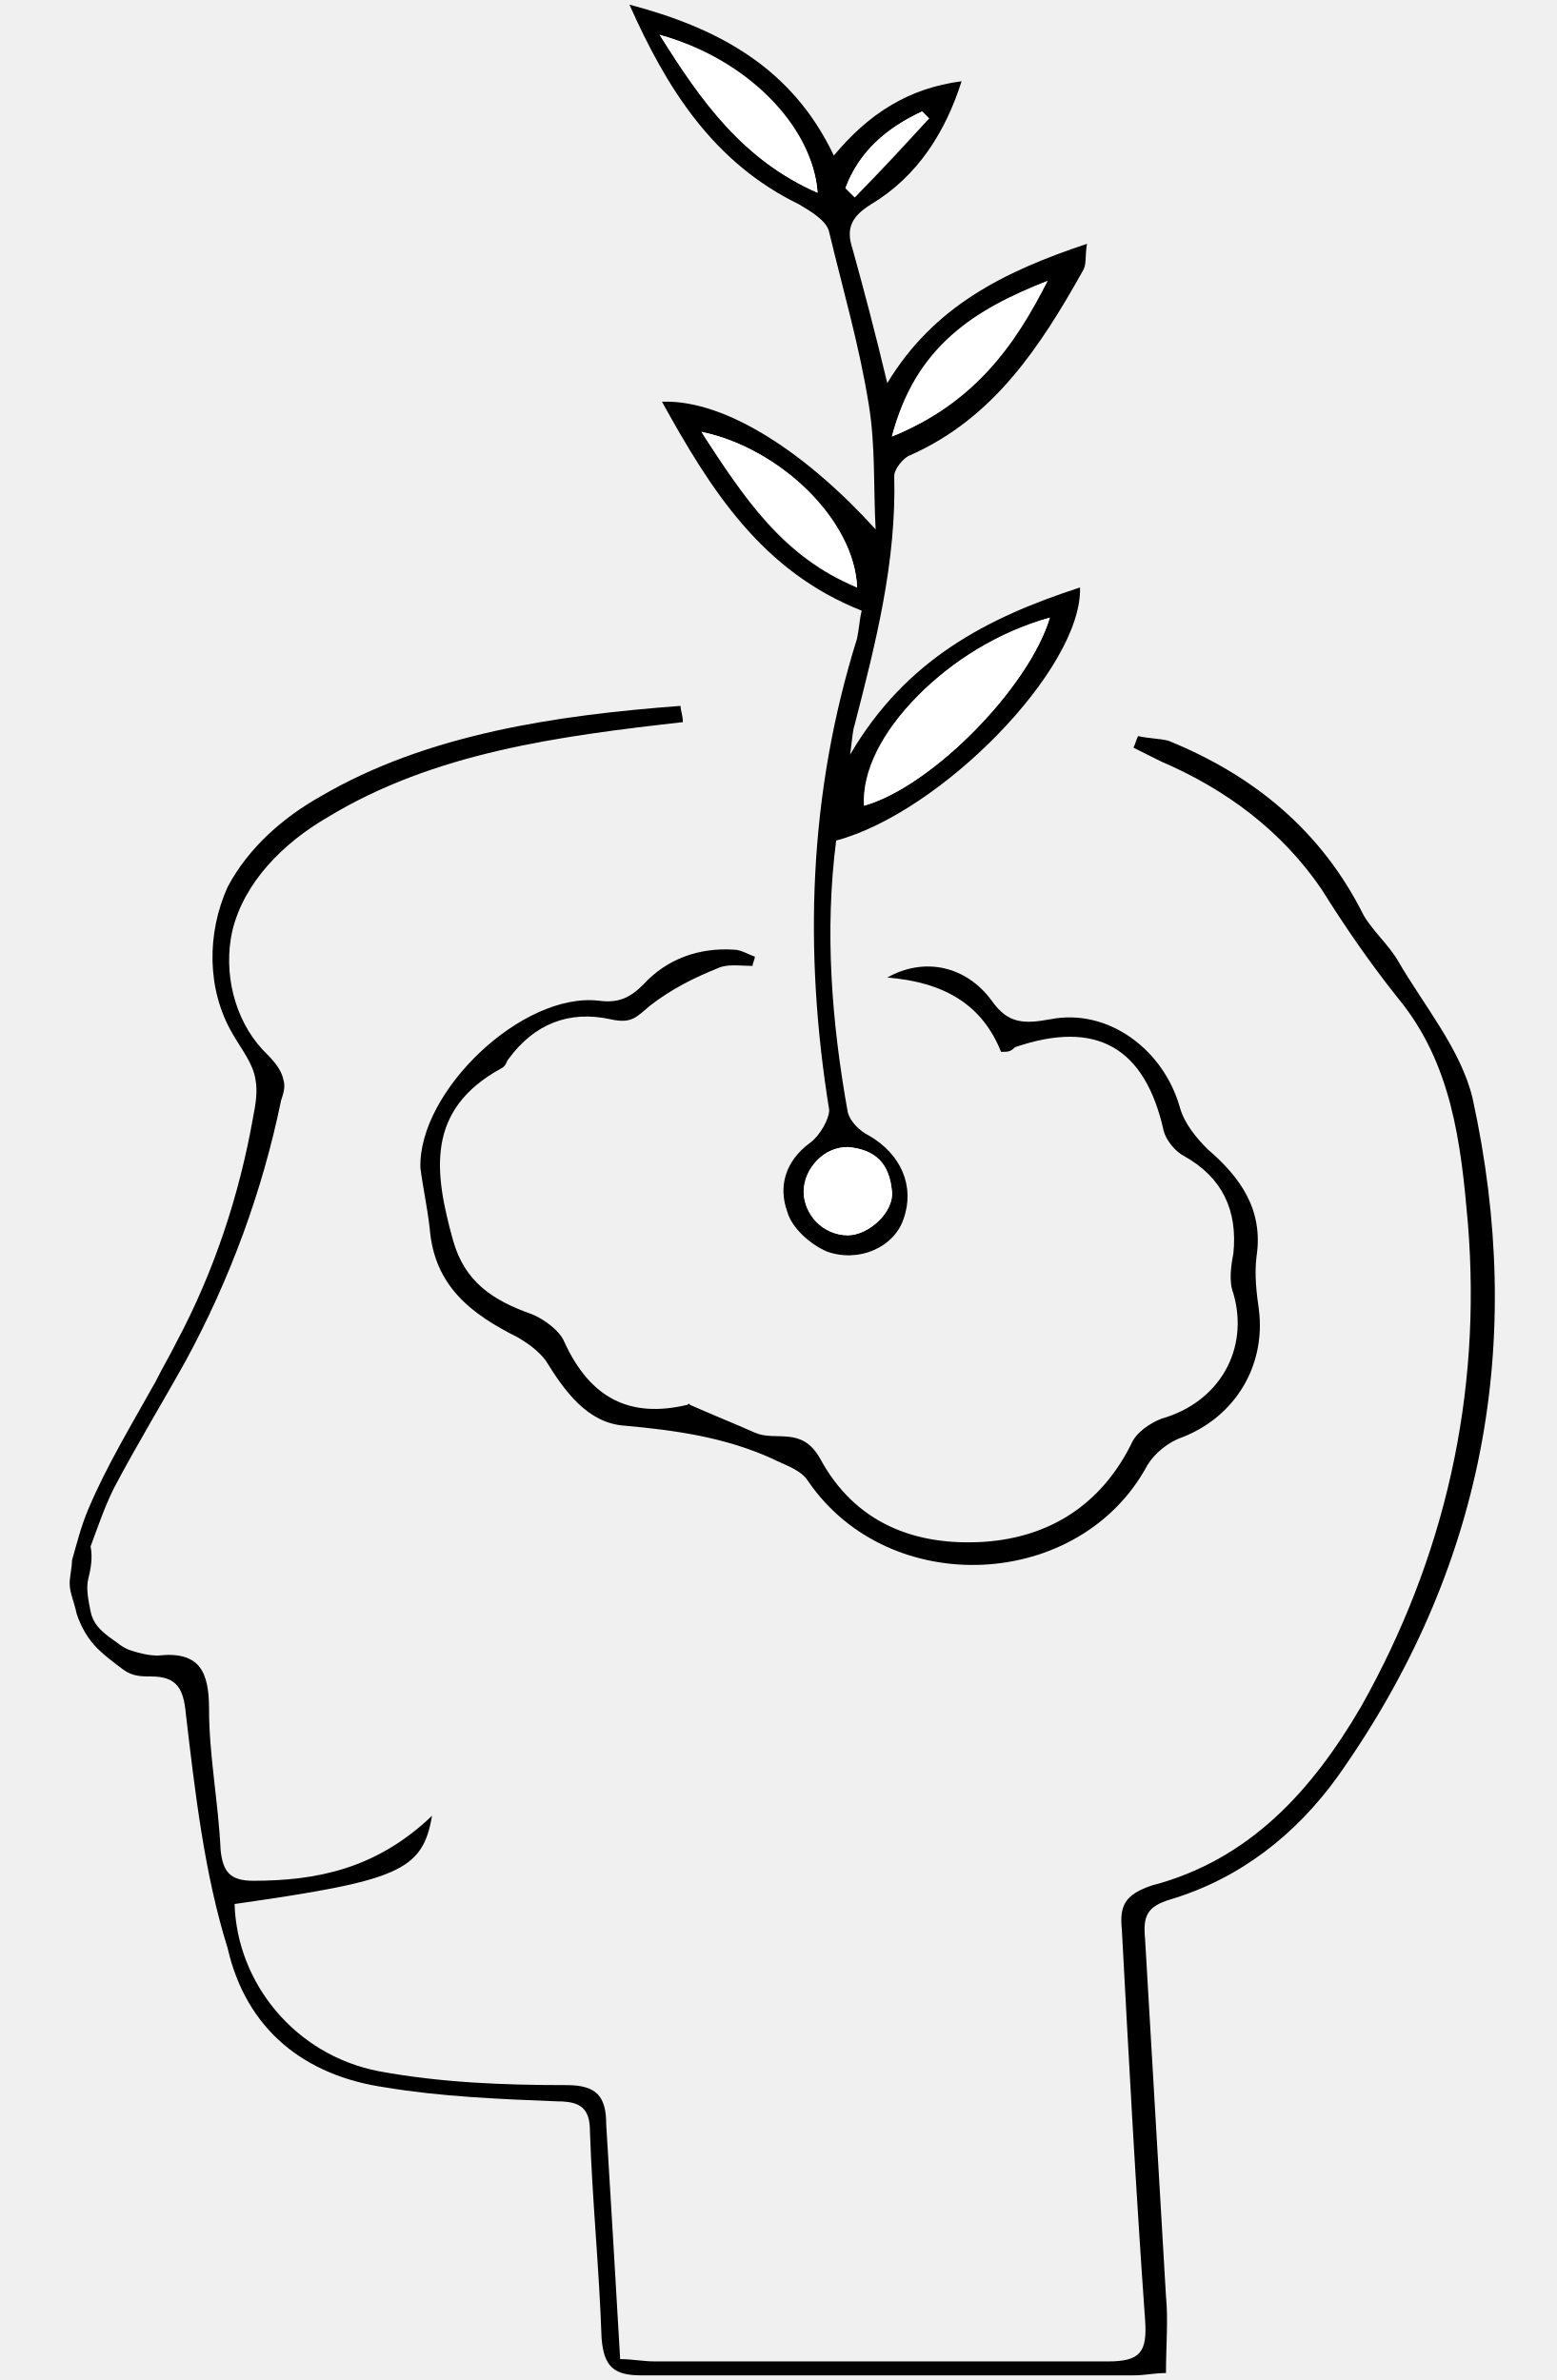
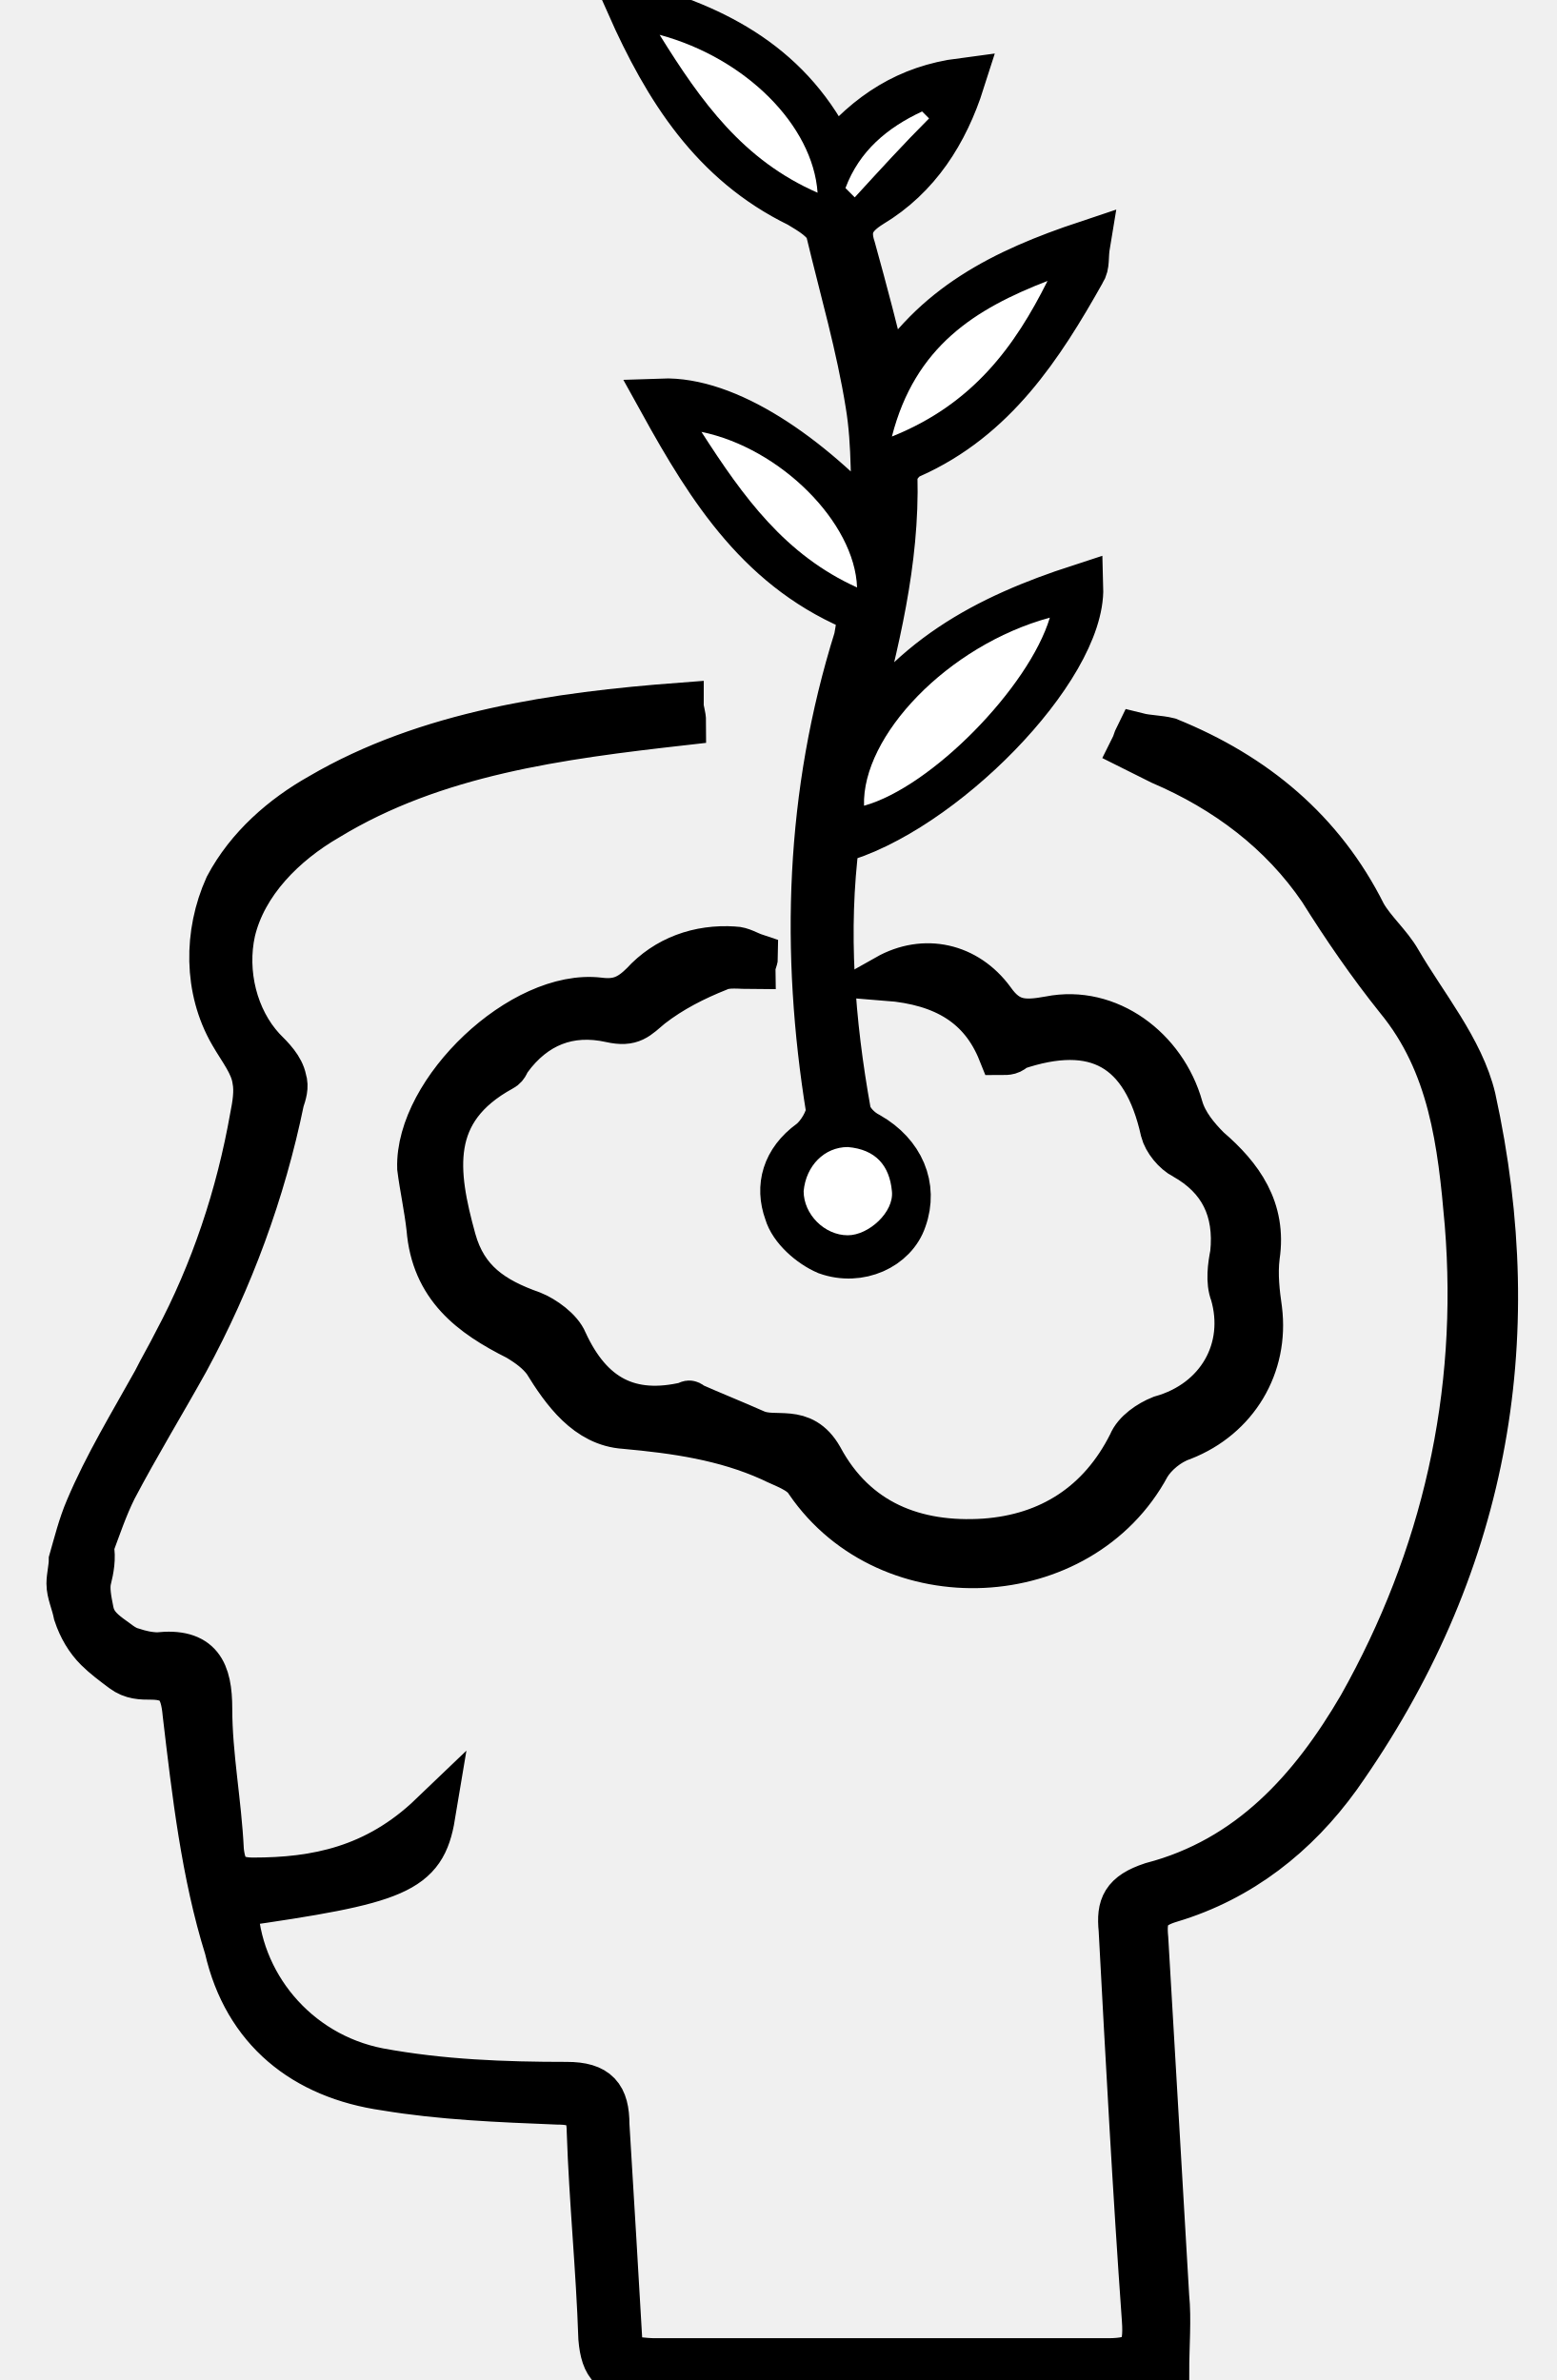
<svg xmlns="http://www.w3.org/2000/svg" version="1.1" id="Layer_1" x="0px" y="0px" viewBox="0 0 67 102.5" style="enable-background:new 0 0 67 102.5;" xml:space="preserve">
  <style type="text/css">
- 	.st0{fill:#FFFFFF;}
+ 	.st0{stroke:#000000;stroke-width:2;stroke-miterlimit:10;}
+ 	.st1{fill:#FFFFFF;}
</style>
-   <g>
-     <path d="M18.6,78.2c-0.4,2.4-1.5,2.8-8.5,3.8c0.1,3.4,2.6,6.5,6.2,7.2c2.7,0.5,5.4,0.6,8.1,0.6c1.3,0,1.7,0.5,1.7,1.7   c0.2,3.3,0.4,6.6,0.6,10.1c0.5,0,1,0.1,1.5,0.1c6.5,0,13,0,19.5,0c1.4,0,1.7-0.4,1.6-1.8c-0.4-5.6-0.7-11.2-1-16.8   c-0.1-1,0.1-1.5,1.3-1.9c4.2-1.1,6.9-4.1,9-7.7c3.6-6.4,5.2-13.4,4.6-20.8c-0.3-3.5-0.7-6.9-3-9.7c-1.2-1.5-2.3-3.1-3.3-4.7   c-1.7-2.5-4.1-4.3-6.9-5.5c-0.4-0.2-0.8-0.4-1.2-0.6c0.1-0.2,0.1-0.3,0.2-0.5c0.4,0.1,0.9,0.1,1.3,0.2c3.7,1.5,6.6,3.9,8.4,7.5   c0.4,0.7,1.1,1.3,1.5,2c1.1,1.9,2.7,3.8,3.2,5.9c2.3,10.5,0.5,20.3-5.8,29.2c-1.8,2.5-4.2,4.4-7.2,5.3c-1,0.3-1.2,0.7-1.1,1.7   c0.3,5.1,0.6,10.3,0.9,15.4c0.1,1,0,2.1,0,3.3c-0.5,0-0.9,0.1-1.4,0.1c-7.1,0-14.2,0-21.2,0c-1.2,0-1.6-0.4-1.7-1.6   c-0.1-3-0.4-5.9-0.5-8.9c0-1-0.4-1.3-1.4-1.3c-2.5-0.1-5-0.2-7.4-0.6c-3.5-0.5-6-2.5-6.8-6C8.8,80.7,8.4,77.2,8,73.8   c-0.1-1.1-0.4-1.6-1.5-1.6c-0.4,0-0.8,0-1.2-0.3c-0.4-0.3-0.8-0.6-1.1-0.9c-0.4-0.4-0.7-0.9-0.9-1.5C3.2,69,3,68.6,3,68.2   c0-0.3,0.1-0.7,0.1-1c0.2-0.7,0.4-1.5,0.7-2.2c0.8-1.9,1.9-3.7,2.9-5.5c0.3-0.6,0.6-1.1,0.9-1.7c1.6-3,2.7-6.3,3.3-9.7   c0.1-0.5,0.2-1.1,0.1-1.6c-0.1-0.7-0.6-1.3-1-2c-1.1-1.9-1.1-4.3-0.2-6.3c0.9-1.7,2.4-3,4-3.9c4.6-2.7,10.2-3.5,15.5-3.9   c0,0.2,0.1,0.4,0.1,0.7c-5.3,0.6-10.7,1.3-15.3,4.1c-1.9,1.1-3.6,2.8-4.1,4.9c-0.4,1.8,0.1,3.8,1.3,5.1c0.4,0.4,0.8,0.8,0.9,1.3   c0.1,0.3,0,0.6-0.1,0.9c-0.8,3.9-2.2,7.7-4.1,11.2c-1,1.8-2.1,3.6-3.1,5.5c-0.4,0.8-0.7,1.7-1,2.5C4,67.1,3.9,67.6,3.8,68   c-0.1,0.4,0,0.9,0.1,1.4c0.1,0.5,0.4,0.8,0.8,1.1C5,70.7,5.3,71,5.7,71.1c0.3,0.1,0.7,0.2,1.1,0.2c1.8-0.2,2.2,0.7,2.2,2.3   c0,2,0.4,4,0.5,6.1c0.1,0.9,0.4,1.3,1.4,1.3C13.6,81,16.2,80.5,18.6,78.2z" />
-     <path d="M37.1,26.3c-4.3-1.7-6.5-5.2-8.6-9c2.8-0.1,6.3,2.3,9.2,5.5c-0.1-1.8,0-3.6-0.3-5.4c-0.4-2.5-1.1-4.9-1.7-7.4   c-0.1-0.5-0.8-0.9-1.3-1.2c-3.7-1.8-5.7-5-7.3-8.6c3.8,1,7,2.7,8.8,6.5c1.5-1.8,3.2-2.9,5.5-3.2c-0.7,2.2-1.9,4.1-3.9,5.3   c-0.8,0.5-1.1,1-0.8,1.9c0.5,1.8,1,3.7,1.5,5.8c2-3.3,5-4.8,8.6-6c-0.1,0.6,0,0.9-0.2,1.2c-1.8,3.2-3.8,6.3-7.4,7.9   c-0.3,0.1-0.7,0.6-0.7,0.9c0.1,3.7-0.8,7.2-1.7,10.7c-0.1,0.3-0.1,0.6-0.2,1.3c2.4-4.1,5.9-5.9,9.9-7.2c0.1,3.5-6,9.7-10.5,10.9   c-0.5,3.9-0.2,7.8,0.5,11.7c0.1,0.4,0.5,0.8,0.9,1c1.4,0.8,2,2.2,1.5,3.6c-0.4,1.2-1.9,1.9-3.3,1.4c-0.7-0.3-1.5-1-1.7-1.7   c-0.4-1.1-0.1-2.2,1-3c0.4-0.3,0.8-1,0.8-1.4c-1.1-6.8-0.9-13.6,1.2-20.3C37,27,37,26.7,37.1,26.3z M37.2,34.7c3-0.9,7.1-5.1,8-8.1   C40.8,27.9,37,31.7,37.2,34.7z M35.2,8.3c-0.2-2.8-3.1-5.7-6.8-6.8C30.2,4.3,32,6.9,35.2,8.3z M38.4,18.8c3.4-1.4,5.2-3.9,6.7-6.7   C42.1,13.3,39.5,14.9,38.4,18.8z M30.2,18.6c1.8,2.8,3.5,5.4,6.7,6.7C36.8,22.4,33.6,19.3,30.2,18.6z M36.5,49.4   c-1,0-1.9,0.9-1.9,1.9c0,1,0.8,1.9,1.9,1.9c0.9,0,2-1,1.9-1.9C38.3,50.1,37.7,49.5,36.5,49.4z M36.4,8.1c0.1,0.1,0.3,0.3,0.4,0.4   C37.9,7.4,39,6.2,40,5.1c-0.1-0.1-0.2-0.2-0.3-0.3C38.2,5.5,37,6.5,36.4,8.1z" />
-     <path d="M43.1,45.3c-0.8-2-2.4-3-4.9-3.2c1.6-0.9,3.4-0.5,4.5,1c0.7,1,1.4,1,2.5,0.8c2.5-0.5,4.9,1.3,5.6,3.8   c0.2,0.7,0.7,1.3,1.2,1.8c1.4,1.2,2.4,2.6,2.1,4.6c-0.1,0.8,0,1.6,0.1,2.3c0.3,2.4-1,4.6-3.3,5.5c-0.6,0.2-1.2,0.7-1.5,1.2   c-2.9,5.4-11.1,5.8-14.6,0.7c-0.3-0.5-1-0.7-1.6-1c-2-0.9-4.1-1.2-6.3-1.4c-1.6-0.1-2.6-1.5-3.4-2.8c-0.3-0.4-0.7-0.7-1.2-1   c-2-1-3.6-2.2-3.8-4.7c-0.1-0.9-0.3-1.8-0.4-2.6c-0.1-3.3,4.4-7.6,7.7-7.2c0.8,0.1,1.3-0.1,1.9-0.7c1-1.1,2.4-1.6,3.9-1.5   c0.3,0,0.6,0.2,0.9,0.3c0,0.1-0.1,0.3-0.1,0.4c-0.5,0-1.1-0.1-1.5,0.1c-1,0.4-2,0.9-2.9,1.6c-0.6,0.5-0.8,0.8-1.7,0.6   c-1.8-0.4-3.3,0.2-4.4,1.7c-0.1,0.1-0.1,0.3-0.3,0.4c-3.3,1.8-2.9,4.5-2.1,7.4c0.5,1.8,1.7,2.6,3.4,3.2c0.5,0.2,1.2,0.7,1.4,1.2   c1.1,2.4,2.8,3.3,5.3,2.7c0,0,0.1-0.1,0.1,0c0.9,0.4,1.9,0.8,2.8,1.2c0.9,0.4,2-0.3,2.8,1.1c1.5,2.8,4.1,3.8,7.1,3.6   c2.8-0.2,5-1.6,6.3-4.2c0.2-0.5,0.8-0.9,1.3-1.1c2.5-0.7,3.8-3,3.1-5.4c-0.2-0.5-0.1-1.2,0-1.7c0.2-1.9-0.5-3.3-2.1-4.2   c-0.4-0.2-0.8-0.7-0.9-1.1c-0.8-3.6-2.9-4.8-6.4-3.6C43.5,45.3,43.4,45.3,43.1,45.3z" />
-     <path class="st0" d="M37.2,34.7c-0.1-3,3.6-6.9,8-8.1C44.3,29.6,40.1,33.9,37.2,34.7z" />
-     <path class="st0" d="M35.2,8.3c-3.2-1.4-5-3.9-6.8-6.8C32.1,2.5,35,5.4,35.2,8.3z" />
-     <path class="st0" d="M38.4,18.8c1-3.9,3.6-5.5,6.7-6.7C43.7,14.9,41.9,17.4,38.4,18.8z" />
-     <path class="st0" d="M30.2,18.6c3.4,0.7,6.6,3.9,6.7,6.7C33.8,23.9,32,21.4,30.2,18.6z" />
-     <path class="st0" d="M36.5,49.4c1.2,0.1,1.8,0.8,1.9,1.9c0.1,0.9-1,1.9-1.9,1.9c-1,0-1.9-0.9-1.9-1.9   C34.7,50.2,35.5,49.4,36.5,49.4z" />
-     <path class="st0" d="M36.4,8.1c0.6-1.6,1.8-2.6,3.3-3.3C39.8,4.9,39.9,5,40,5.1c-1.1,1.1-2.1,2.2-3.2,3.4   C36.7,8.4,36.5,8.2,36.4,8.1z" />
-   </g>
+   <path class="st0" d="M18.6,78.2c-0.4,2.4-1.5,2.8-8.5,3.8c0.1,3.4,2.6,6.5,6.2,7.2c2.7,0.5,5.4,0.6,8.1,0.6c1.3,0,1.7,0.5,1.7,1.7  c0.2,3.3,0.4,6.6,0.6,10.1c0.5,0,1,0.1,1.5,0.1c6.5,0,13,0,19.5,0c1.4,0,1.7-0.4,1.6-1.8c-0.4-5.6-0.7-11.2-1-16.8  c-0.1-1,0.1-1.5,1.3-1.9c4.2-1.1,6.9-4.1,9-7.7c3.6-6.4,5.2-13.4,4.6-20.8c-0.3-3.5-0.7-6.9-3-9.7c-1.2-1.5-2.3-3.1-3.3-4.7  c-1.7-2.5-4.1-4.3-6.9-5.5c-0.4-0.2-0.8-0.4-1.2-0.6c0.1-0.2,0.1-0.3,0.2-0.5c0.4,0.1,0.9,0.1,1.3,0.2c3.7,1.5,6.6,3.9,8.4,7.5  c0.4,0.7,1.1,1.3,1.5,2c1.1,1.9,2.7,3.8,3.2,5.9c2.3,10.5,0.5,20.3-5.8,29.2c-1.8,2.5-4.2,4.4-7.2,5.3c-1,0.3-1.2,0.7-1.1,1.7  c0.3,5.1,0.6,10.3,0.9,15.4c0.1,1,0,2.1,0,3.3c-0.5,0-0.9,0.1-1.4,0.1c-7.1,0-14.2,0-21.2,0c-1.2,0-1.6-0.4-1.7-1.6  c-0.1-3-0.4-5.9-0.5-8.9c0-1-0.4-1.3-1.4-1.3c-2.5-0.1-5-0.2-7.4-0.6c-3.5-0.5-6-2.5-6.8-6c-1-3.2-1.4-6.7-1.8-10.1  c-0.1-1.1-0.4-1.6-1.5-1.6c-0.4,0-0.8,0-1.2-0.3c-0.4-0.3-0.8-0.6-1.1-0.9c-0.4-0.4-0.7-0.9-0.9-1.5C3.2,69,3,68.6,3,68.2  c0-0.3,0.1-0.7,0.1-1c0.2-0.7,0.4-1.5,0.7-2.2c0.8-1.9,1.9-3.7,2.9-5.5c0.3-0.6,0.6-1.1,0.9-1.7c1.6-3,2.7-6.3,3.3-9.7  c0.1-0.5,0.2-1.1,0.1-1.6c-0.1-0.7-0.6-1.3-1-2c-1.1-1.9-1.1-4.3-0.2-6.3c0.9-1.7,2.4-3,4-3.9c4.6-2.7,10.2-3.5,15.5-3.9  c0,0.2,0.1,0.4,0.1,0.7c-5.3,0.6-10.7,1.3-15.3,4.1c-1.9,1.1-3.6,2.8-4.1,4.9c-0.4,1.8,0.1,3.8,1.3,5.1c0.4,0.4,0.8,0.8,0.9,1.3  c0.1,0.3,0,0.6-0.1,0.9c-0.8,3.9-2.2,7.7-4.1,11.2c-1,1.8-2.1,3.6-3.1,5.5c-0.4,0.8-0.7,1.7-1,2.5c0.1,0.5,0,1-0.1,1.4  c-0.1,0.4,0,0.9,0.1,1.4s0.4,0.8,0.8,1.1c0.3,0.2,0.6,0.5,1,0.6c0.3,0.1,0.7,0.2,1.1,0.2C8.6,71.1,9,72,9,73.6c0,2,0.4,4,0.5,6.1  c0.1,0.9,0.4,1.3,1.4,1.3C13.6,81,16.2,80.5,18.6,78.2z" />
+   <path class="st0" d="M37.1,26.3c-4.3-1.7-6.5-5.2-8.6-9c2.8-0.1,6.3,2.3,9.2,5.5c-0.1-1.8,0-3.6-0.3-5.4c-0.4-2.5-1.1-4.9-1.7-7.4  c-0.1-0.5-0.8-0.9-1.3-1.2c-3.7-1.8-5.7-5-7.3-8.6c3.8,1,7,2.7,8.8,6.5c1.5-1.8,3.2-2.9,5.5-3.2c-0.7,2.2-1.9,4.1-3.9,5.3  c-0.8,0.5-1.1,1-0.8,1.9c0.5,1.8,1,3.7,1.5,5.8c2-3.3,5-4.8,8.6-6c-0.1,0.6,0,0.9-0.2,1.2c-1.8,3.2-3.8,6.3-7.4,7.9  c-0.3,0.1-0.7,0.6-0.7,0.9c0.1,3.7-0.8,7.2-1.7,10.7c-0.1,0.3-0.1,0.6-0.2,1.3c2.4-4.1,5.9-5.9,9.9-7.2c0.1,3.5-6,9.7-10.5,10.9  c-0.5,3.9-0.2,7.8,0.5,11.7c0.1,0.4,0.5,0.8,0.9,1c1.4,0.8,2,2.2,1.5,3.6c-0.4,1.2-1.9,1.9-3.3,1.4c-0.7-0.3-1.5-1-1.7-1.7  c-0.4-1.1-0.1-2.2,1-3c0.4-0.3,0.8-1,0.8-1.4c-1.1-6.8-0.9-13.6,1.2-20.3C37,27,37,26.7,37.1,26.3z M37.2,34.7c3-0.9,7.1-5.1,8-8.1  C40.8,27.9,37,31.7,37.2,34.7z M35.2,8.3c-0.2-2.8-3.1-5.7-6.8-6.8C30.2,4.3,32,6.9,35.2,8.3z M38.4,18.8c3.4-1.4,5.2-3.9,6.7-6.7  C42.1,13.3,39.5,14.9,38.4,18.8z M30.2,18.6c1.8,2.8,3.5,5.4,6.7,6.7C36.8,22.4,33.6,19.3,30.2,18.6z M36.5,49.4  c-1,0-1.9,0.9-1.9,1.9s0.8,1.9,1.9,1.9c0.9,0,2-1,1.9-1.9C38.3,50.1,37.7,49.5,36.5,49.4z M36.4,8.1c0.1,0.1,0.3,0.3,0.4,0.4  C37.9,7.4,39,6.2,40,5.1c-0.1-0.1-0.2-0.2-0.3-0.3C38.2,5.5,37,6.5,36.4,8.1z" />
+   <path class="st0" d="M43.1,45.3c-0.8-2-2.4-3-4.9-3.2c1.6-0.9,3.4-0.5,4.5,1c0.7,1,1.4,1,2.5,0.8c2.5-0.5,4.9,1.3,5.6,3.8  c0.2,0.7,0.7,1.3,1.2,1.8c1.4,1.2,2.4,2.6,2.1,4.6c-0.1,0.8,0,1.6,0.1,2.3c0.3,2.4-1,4.6-3.3,5.5c-0.6,0.2-1.2,0.7-1.5,1.2  c-2.9,5.4-11.1,5.8-14.6,0.7c-0.3-0.5-1-0.7-1.6-1c-2-0.9-4.1-1.2-6.3-1.4c-1.6-0.1-2.6-1.5-3.4-2.8c-0.3-0.4-0.7-0.7-1.2-1  c-2-1-3.6-2.2-3.8-4.7c-0.1-0.9-0.3-1.8-0.4-2.6c-0.1-3.3,4.4-7.6,7.7-7.2c0.8,0.1,1.3-0.1,1.9-0.7c1-1.1,2.4-1.6,3.9-1.5  c0.3,0,0.6,0.2,0.9,0.3c0,0.1-0.1,0.3-0.1,0.4c-0.5,0-1.1-0.1-1.5,0.1c-1,0.4-2,0.9-2.9,1.6c-0.6,0.5-0.8,0.8-1.7,0.6  c-1.8-0.4-3.3,0.2-4.4,1.7c-0.1,0.1-0.1,0.3-0.3,0.4c-3.3,1.8-2.9,4.5-2.1,7.4c0.5,1.8,1.7,2.6,3.4,3.2c0.5,0.2,1.2,0.7,1.4,1.2  c1.1,2.4,2.8,3.3,5.3,2.7c0,0,0.1-0.1,0.1,0c0.9,0.4,1.9,0.8,2.8,1.2s2-0.3,2.8,1.1c1.5,2.8,4.1,3.8,7.1,3.6c2.8-0.2,5-1.6,6.3-4.2  c0.2-0.5,0.8-0.9,1.3-1.1c2.5-0.7,3.8-3,3.1-5.4c-0.2-0.5-0.1-1.2,0-1.7c0.2-1.9-0.5-3.3-2.1-4.2c-0.4-0.2-0.8-0.7-0.9-1.1  c-0.8-3.6-2.9-4.8-6.4-3.6C43.5,45.3,43.4,45.3,43.1,45.3z" />
+   <path class="st1" d="M37.2,34.7c-0.1-3,3.6-6.9,8-8.1C44.3,29.6,40.1,33.9,37.2,34.7z" />
+   <path class="st1" d="M35.2,8.3c-3.2-1.4-5-3.9-6.8-6.8C32.1,2.5,35,5.4,35.2,8.3z" />
+   <path class="st1" d="M38.4,18.8c1-3.9,3.6-5.5,6.7-6.7C43.7,14.9,41.9,17.4,38.4,18.8z" />
+   <path class="st1" d="M30.2,18.6c3.4,0.7,6.6,3.9,6.7,6.7C33.8,23.9,32,21.4,30.2,18.6z" />
+   <path class="st1" d="M36.5,49.4c1.2,0.1,1.8,0.8,1.9,1.9c0.1,0.9-1,1.9-1.9,1.9c-1,0-1.9-0.9-1.9-1.9C34.7,50.2,35.5,49.4,36.5,49.4  z" />
+   <path class="st1" d="M36.4,8.1c0.6-1.6,1.8-2.6,3.3-3.3C39.8,4.9,39.9,5,40,5.1c-1.1,1.1-2.1,2.2-3.2,3.4  C36.7,8.4,36.5,8.2,36.4,8.1z" />
</svg>
